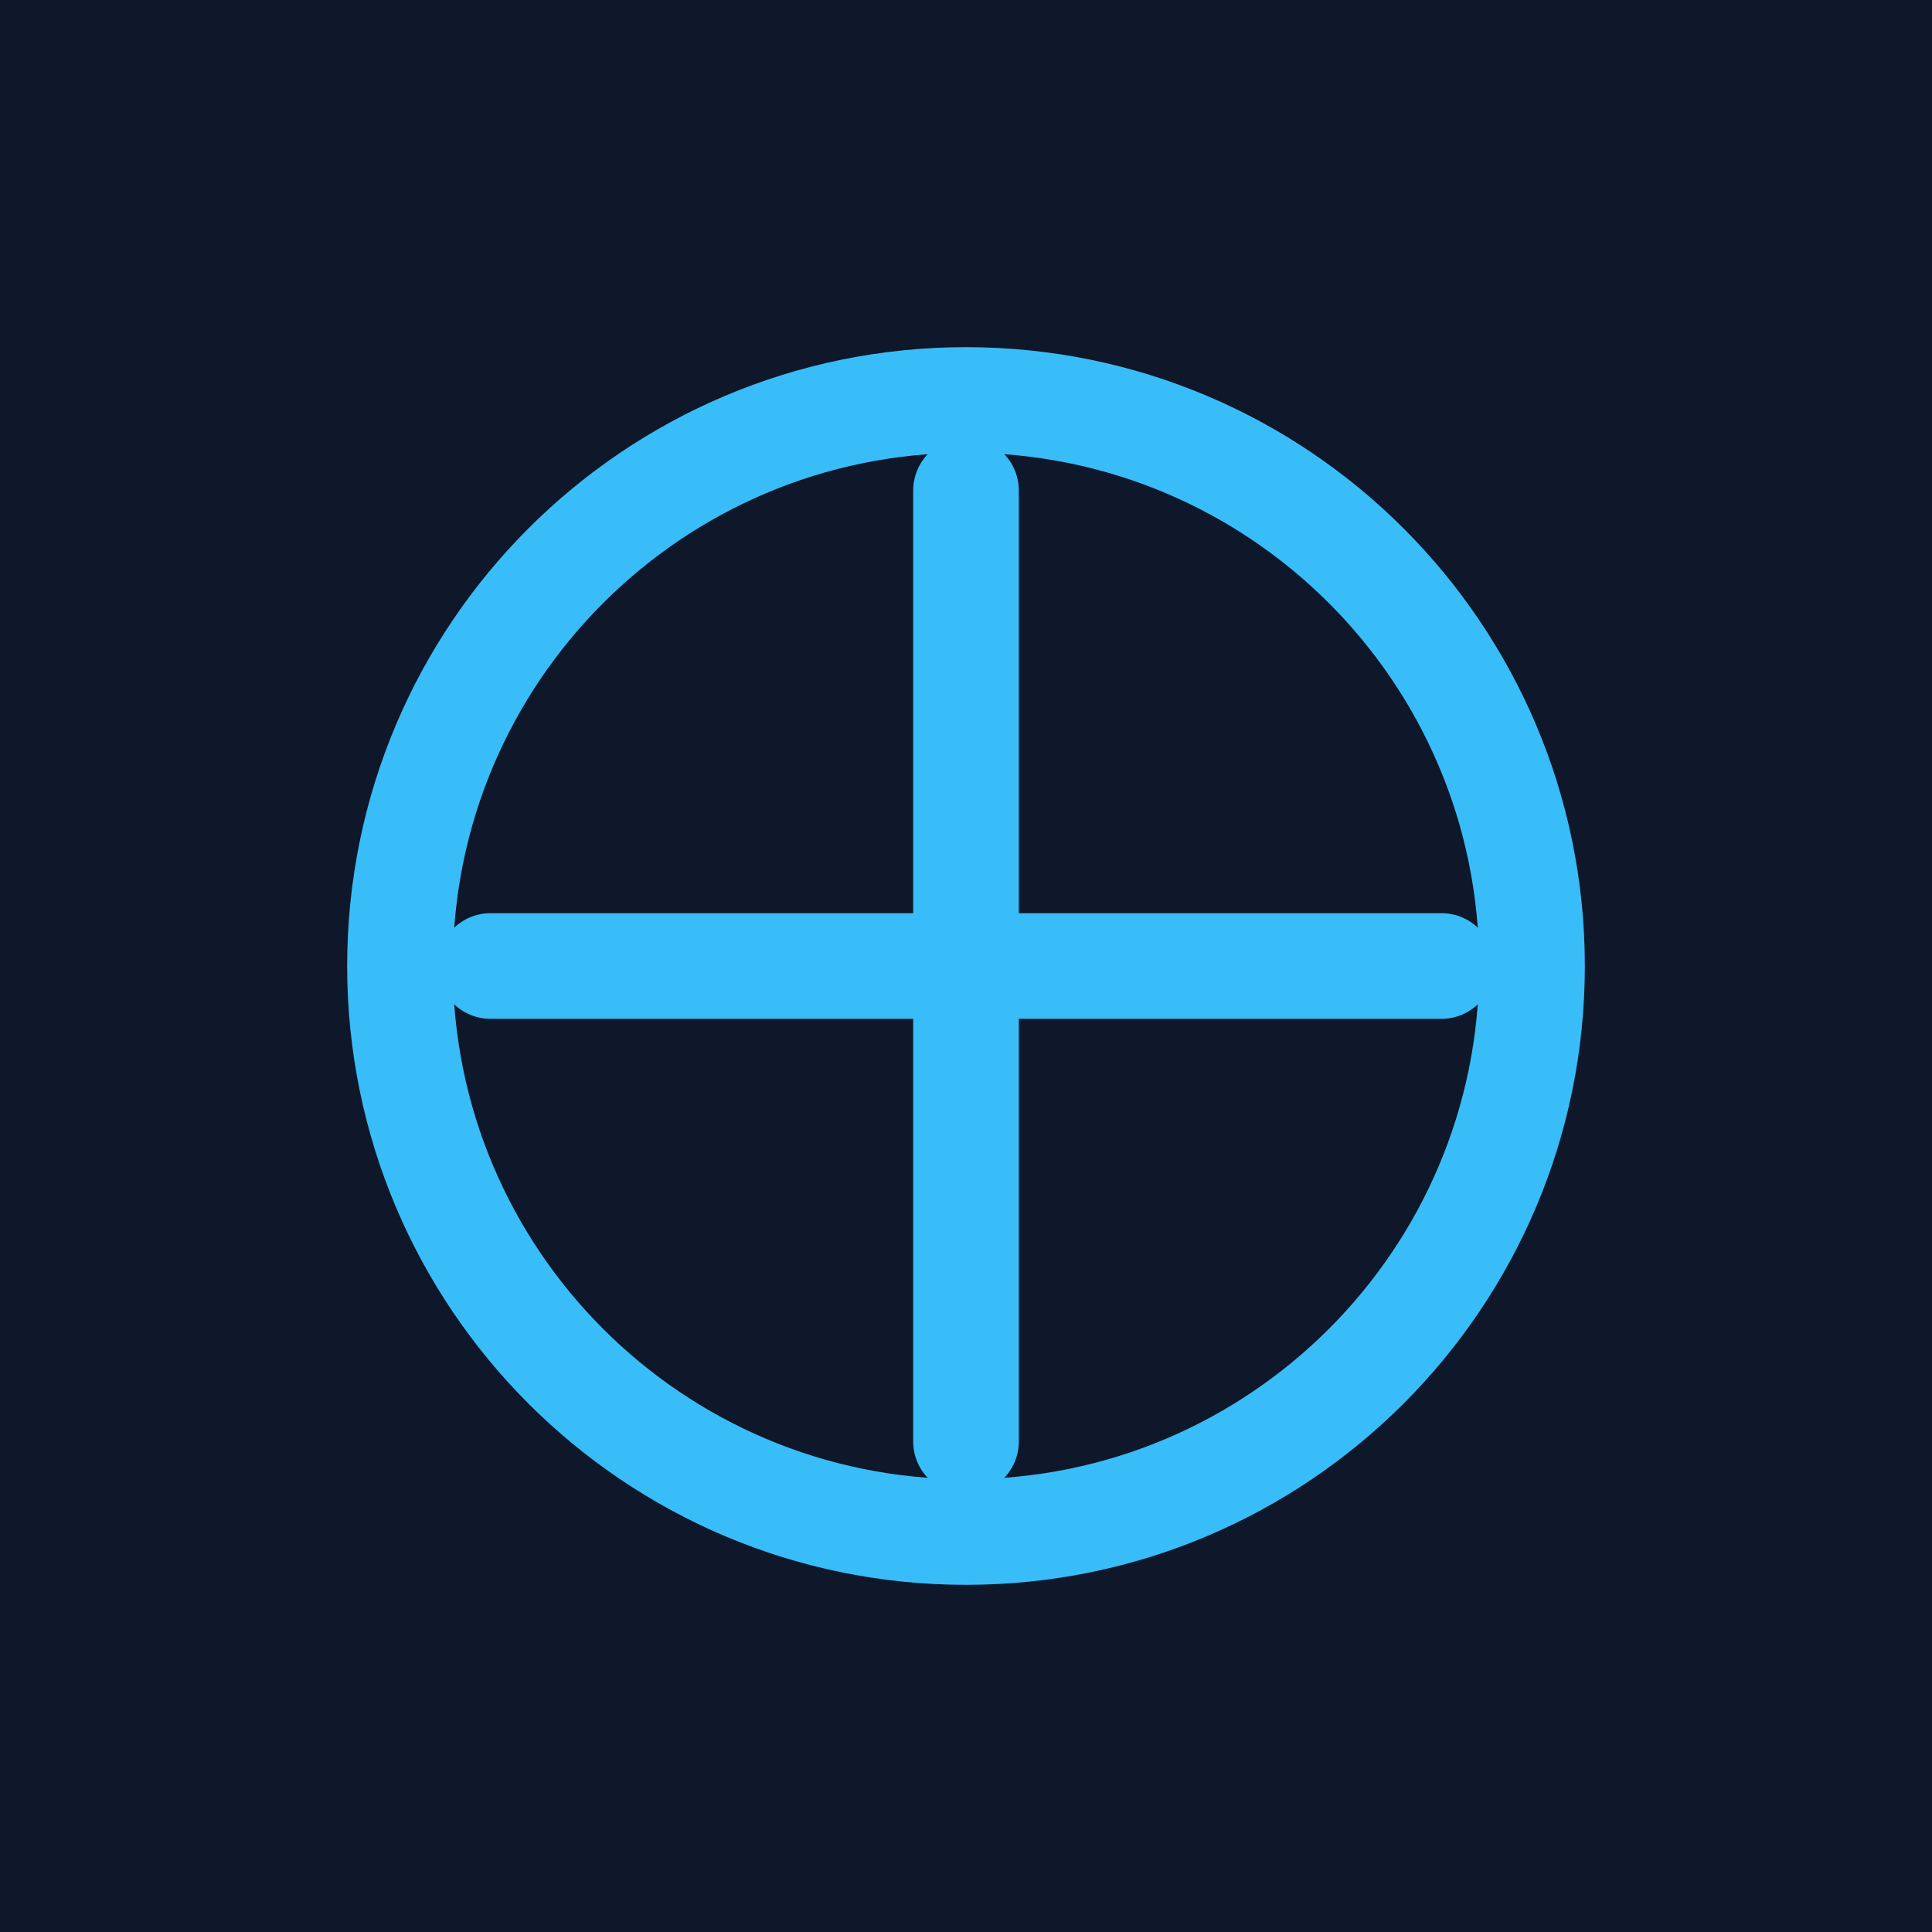
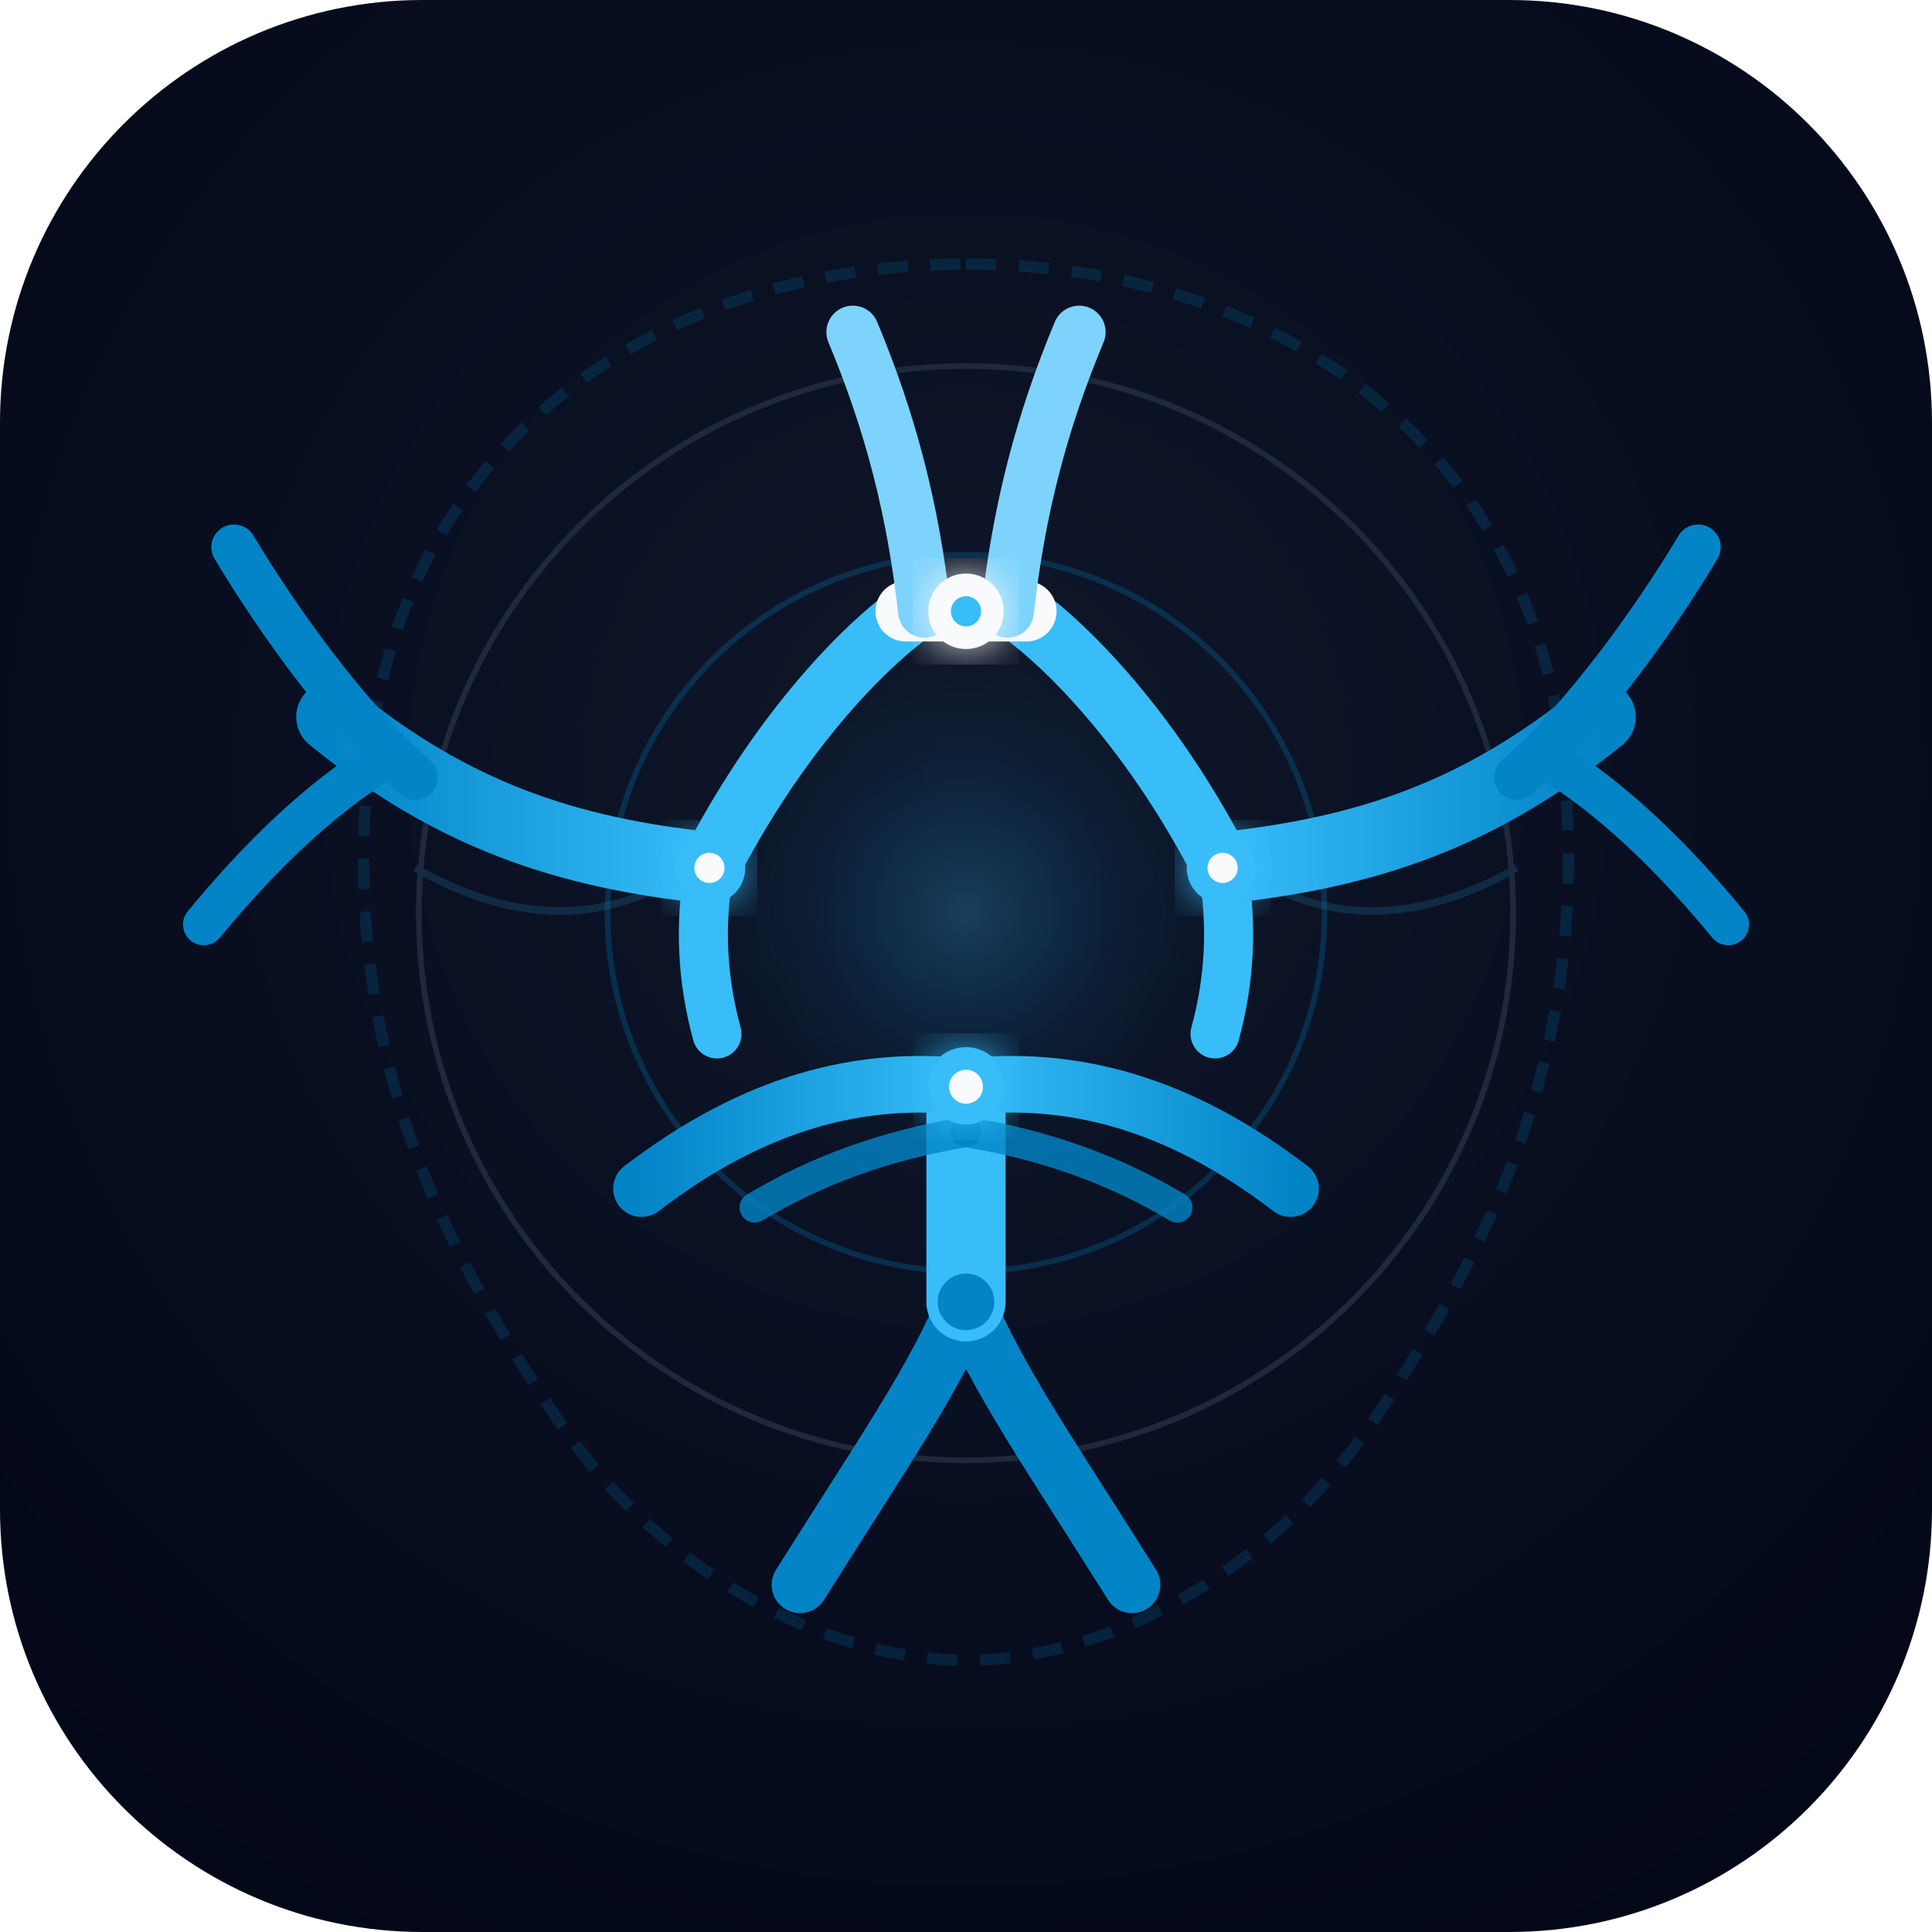
- <svg xmlns="http://www.w3.org/2000/svg" viewBox="0 0 512 512">
-   <rect width="512" height="512" fill="#0f172a" />
-   <circle cx="256" cy="256" r="150" fill="none" stroke="#38bdf8" stroke-width="28" />
-   <path d="M256 130v252M130 256h252" stroke="#38bdf8" stroke-width="28" stroke-linecap="round" />
+ <svg xmlns="http://www.w3.org/2000/svg" viewBox="0 0 512 512" width="100%" height="100%">
+   <defs>
+     <radialGradient id="bg1b" cx="50%" cy="40%" r="75%">
+       <stop offset="0%" stop-color="#0f172a" />
+       <stop offset="100%" stop-color="#020617" />
+     </radialGradient>
+     <linearGradient id="mcaLeftGrad" x1="100%" y1="50%" x2="0%" y2="50%">
+       <stop offset="0%" stop-color="#38bdf8" />
+       <stop offset="100%" stop-color="#0284c7" />
+     </linearGradient>
+     <linearGradient id="mcaRightGrad" x1="0%" y1="50%" x2="100%" y2="50%">
+       <stop offset="0%" stop-color="#38bdf8" />
+       <stop offset="100%" stop-color="#0284c7" />
+     </linearGradient>
+     <radialGradient id="perfusionGlow" cx="50%" cy="50%" r="50%">
+       <stop offset="0%" stop-color="#38bdf8" stop-opacity="0.25" />
+       <stop offset="50%" stop-color="#0284c7" stop-opacity="0.10" />
+       <stop offset="100%" stop-color="#0f172a" stop-opacity="0" />
+     </radialGradient>
+     <filter id="bloom1b" x="-20%" y="-20%" width="140%" height="140%">
+       <feGaussianBlur stdDeviation="6" result="blur" />
+       <feComposite in="SourceGraphic" in2="blur" operator="over" />
+     </filter>
+   </defs>
+   <rect width="512" height="512" rx="112" fill="url(#bg1b)" />
+   <path d="M256 70 C340 70 410 120 415 210 C420 280 395 330 365 375 C335 420 290 440 256 440 C222 440 177 420 147 375 C117 330 92 280 97 210 C102 120 172 70 256 70 Z" fill="none" stroke="#0284c7" stroke-width="3" stroke-opacity="0.18" stroke-dasharray="8 6" />
+   <path d="M110 230 Q145 250 175 235" fill="none" stroke="#38bdf8" stroke-width="2" stroke-opacity="0.15" />
+   <path d="M402 230 Q367 250 337 235" fill="none" stroke="#38bdf8" stroke-width="2" stroke-opacity="0.15" />
+   <circle cx="256" cy="242" r="76" fill="url(#perfusionGlow)" />
+   <circle cx="256" cy="242" r="145" fill="none" stroke="#1e293b" stroke-width="1.5" />
+   <circle cx="256" cy="242" r="95" fill="none" stroke="#0284c7" stroke-width="1.5" stroke-opacity="0.25" />
+   <g fill="none" stroke-linecap="round" stroke-linejoin="round">
+     <path d="M212 420 C234 385 248 365 256 345" stroke="#0284c7" stroke-width="15" />
+     <path d="M300 420 C278 385 264 365 256 345" stroke="#0284c7" stroke-width="15" />
+     <path d="M256 345 L256 288" stroke="#38bdf8" stroke-width="21" />
+     <path d="M256 300 Q225 305 200 320" stroke="#0284c7" stroke-width="8" stroke-opacity="0.8" />
+     <path d="M256 300 Q287 305 312 320" stroke="#0284c7" stroke-width="8" stroke-opacity="0.8" />
+     <path d="M256 288 C228 285 200 292 170 315" stroke="url(#mcaLeftGrad)" stroke-width="15" />
+     <path d="M256 288 C284 285 312 292 342 315" stroke="url(#mcaRightGrad)" stroke-width="15" />
+     <path d="M190 274 Q184 252 188 230" stroke="#38bdf8" stroke-width="13" />
+     <path d="M322 274 Q328 252 324 230" stroke="#38bdf8" stroke-width="13" />
+     <path d="M188 230 C150 226 120 216 88 190" stroke="url(#mcaLeftGrad)" stroke-width="19" />
+     <path d="M110 206 C92 190 74 165 62 145" stroke="#0284c7" stroke-width="12" />
+     <path d="M102 201 C84 212 68 228 54 245" stroke="#0284c7" stroke-width="11" />
+     <path d="M324 230 C362 226 392 216 424 190" stroke="url(#mcaRightGrad)" stroke-width="19" />
+     <path d="M402 206 C420 190 438 165 450 145" stroke="#0284c7" stroke-width="12" />
+     <path d="M410 201 C428 212 444 228 458 245" stroke="#0284c7" stroke-width="11" />
+     <path d="M188 230 C206 195 228 172 242 162" stroke="#38bdf8" stroke-width="16" />
+     <path d="M324 230 C306 195 284 172 270 162" stroke="#38bdf8" stroke-width="16" />
+     <path d="M240 162 L272 162" stroke="#f8fafc" stroke-width="16" />
+     <path d="M245 162 C242 135 236 112 226 88" stroke="#7dd3fc" stroke-width="14" />
+     <path d="M267 162 C270 135 276 112 286 88" stroke="#7dd3fc" stroke-width="14" />
+   </g>
+   <circle cx="256" cy="162" r="10" fill="#f8fafc" filter="url(#bloom1b)" />
+   <circle cx="256" cy="162" r="4" fill="#38bdf8" />
+   <circle cx="188" cy="230" r="9" fill="#38bdf8" filter="url(#bloom1b)" />
+   <circle cx="188" cy="230" r="4" fill="#f8fafc" />
+   <circle cx="324" cy="230" r="9" fill="#38bdf8" filter="url(#bloom1b)" />
+   <circle cx="324" cy="230" r="4" fill="#f8fafc" />
+   <circle cx="256" cy="288" r="10" fill="#38bdf8" filter="url(#bloom1b)" />
+   <circle cx="256" cy="288" r="4.5" fill="#f8fafc" />
+   <circle cx="256" cy="345" r="7.5" fill="#0284c7" />
+   <circle cx="212" cy="420" r="7" fill="#0284c7" />
+   <circle cx="300" cy="420" r="7" fill="#0284c7" />
</svg>
